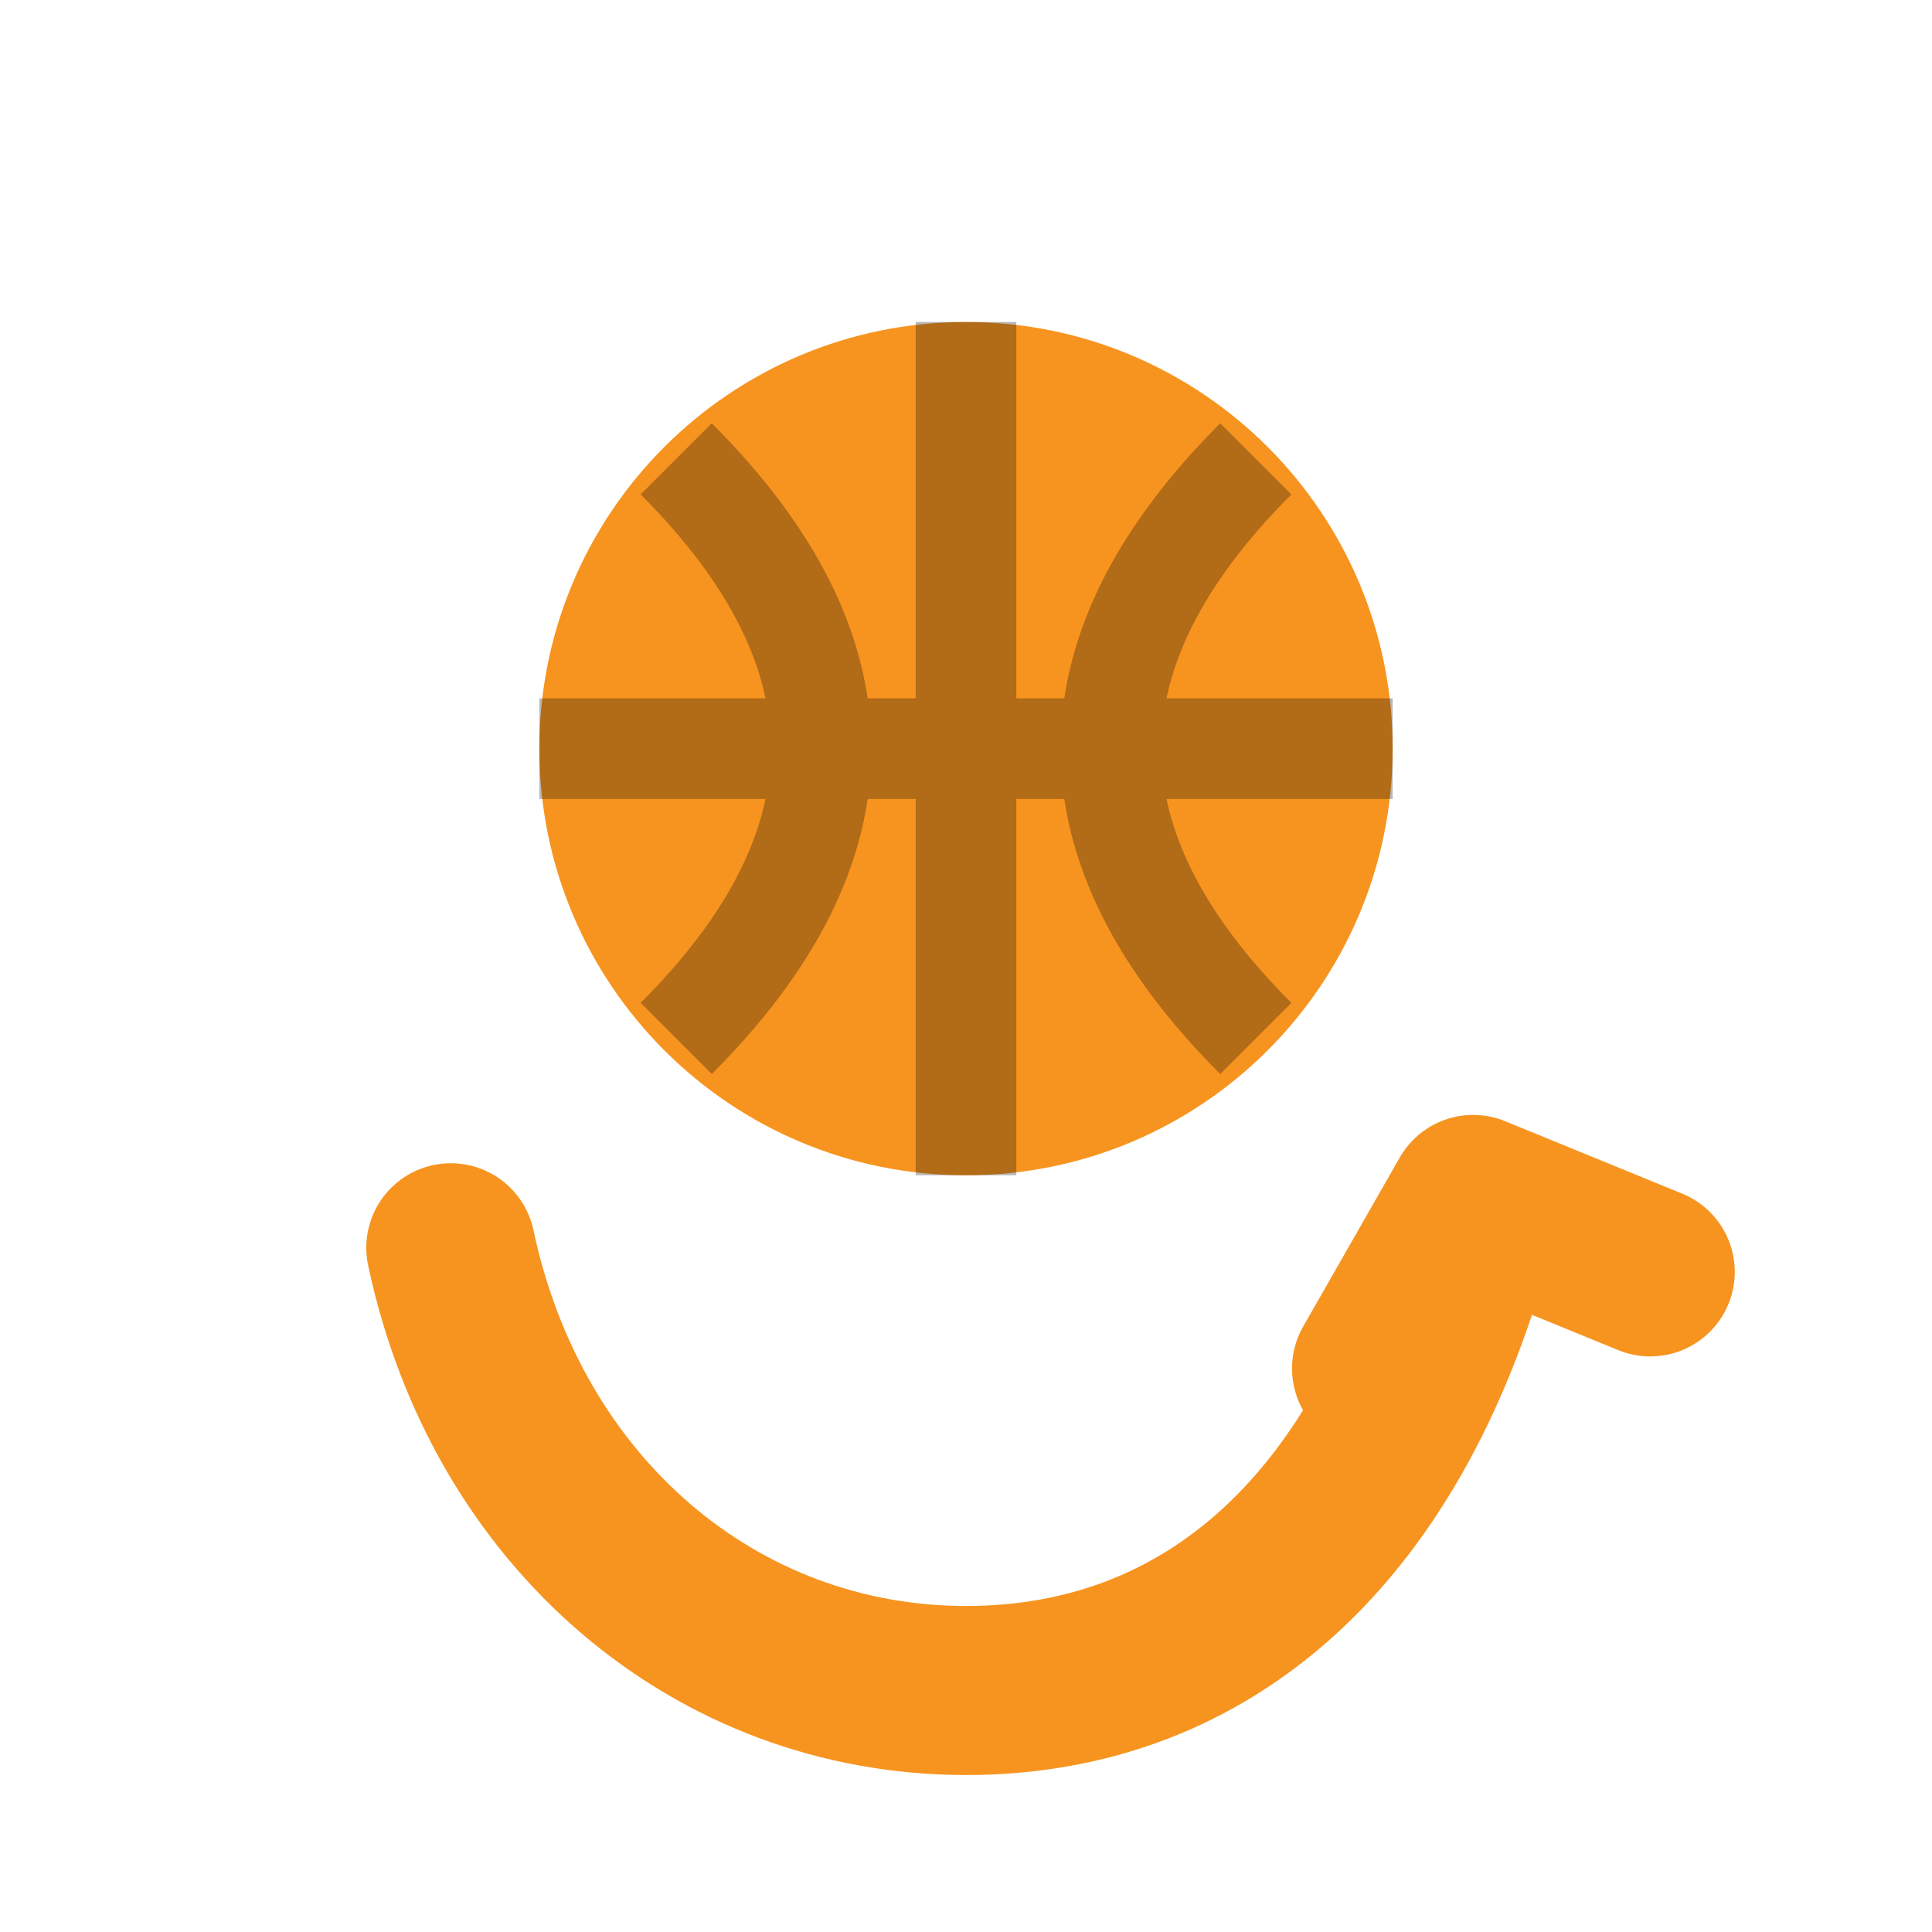
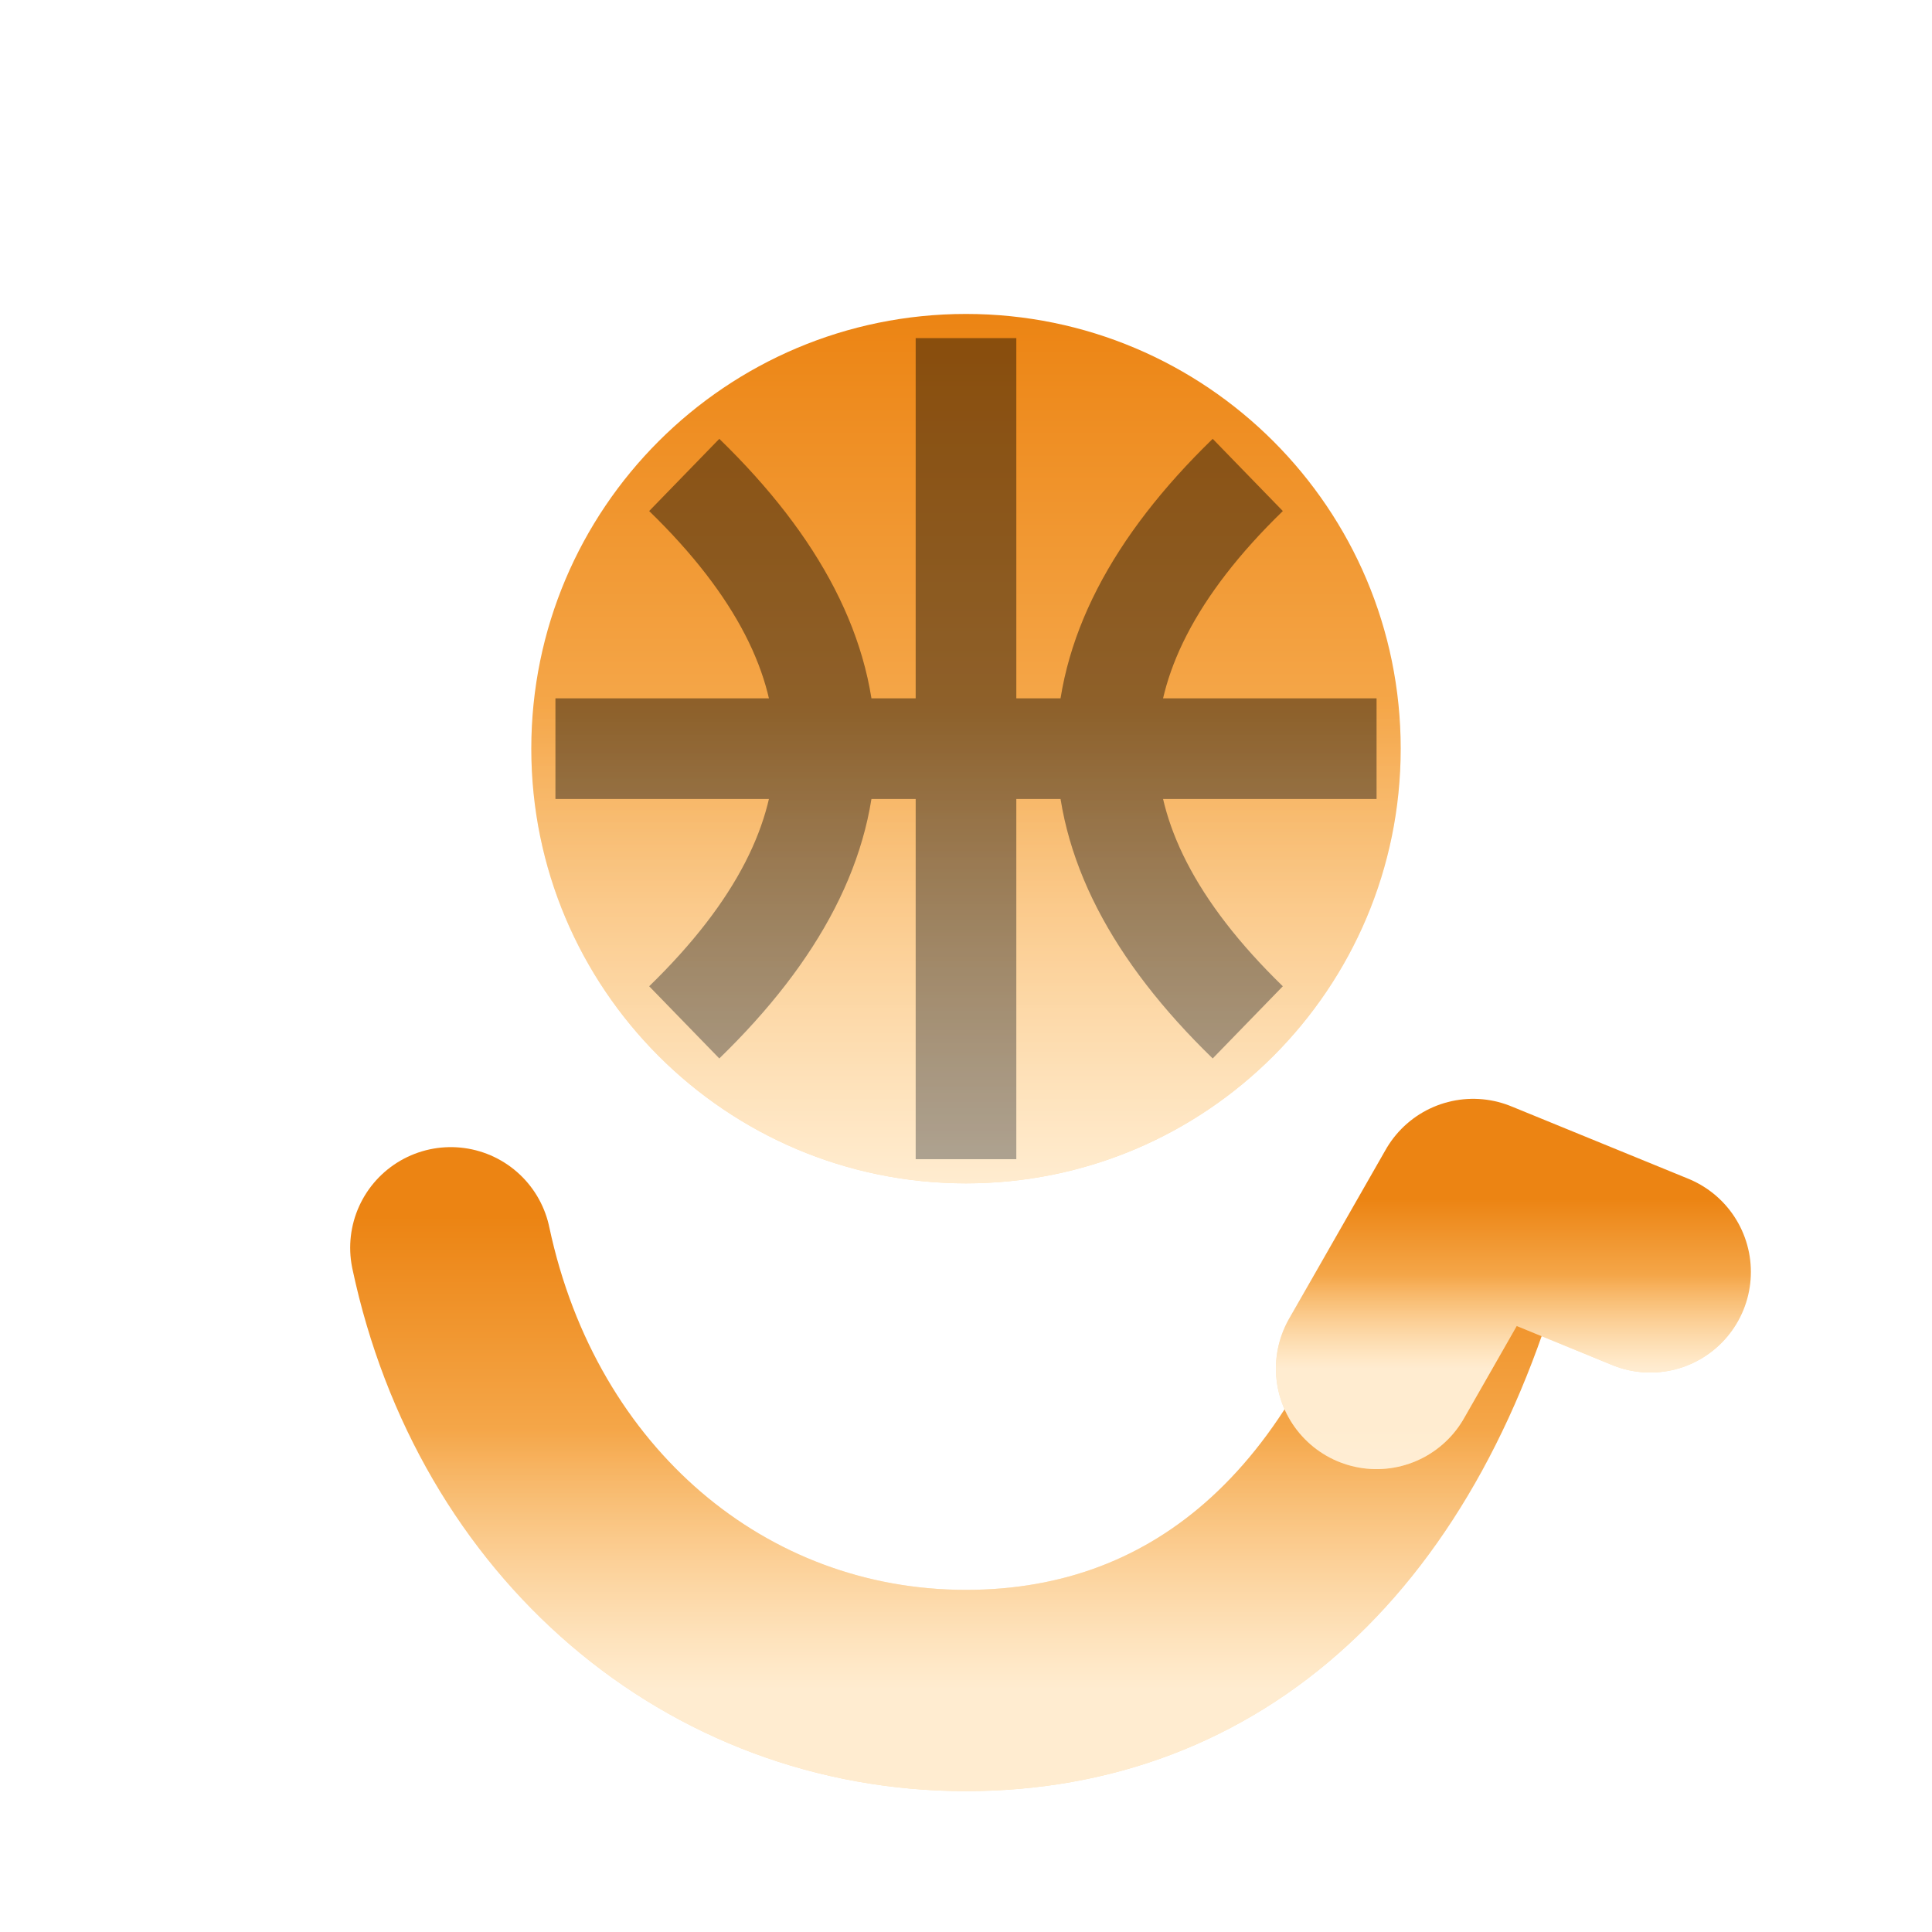
<svg xmlns="http://www.w3.org/2000/svg" viewBox="0 0 24 24" width="24" height="24">
-   <g transform="rotate(180 12 12)">
-     <circle cx="12" cy="14.7" r="5.3" fill="#F79420" />
-     <path d="M12 9.4 V20 M6.7 14.7 H17.3 M8.4 11.1 Q12 14.7 8.4 18.3 M15.6 11.1 Q12 14.7 15.6 18.3" fill="none" stroke="rgba(0,0,0,0.28)" stroke-width="1.25" />
-     <path d="M5.7 8.9 C6.7 5 9 3 12 3 C15.1 3 17.7 5.2 18.4 8.5" fill="none" stroke="#F79420" stroke-width="2.1" stroke-linecap="round" />
-     <path d="M5.7 9.1 L3.5 8.2 M5.7 9.1 L6.9 7" fill="none" stroke="#F79420" stroke-width="2.1" stroke-linecap="round" stroke-linejoin="round" />
+   <defs>
+     <linearGradient id="g-offensive_rebounding" x1="0" y1="0" x2="0" y2="1">
+       <stop offset="0" stop-color="#FFD08A" />
+       <stop offset="1" stop-color="#EC8413" />
+     </linearGradient>
+     <linearGradient id="hi-offensive_rebounding" x1="0" y1="0" x2="0" y2="1">
+       <stop offset="0" stop-color="#fff" stop-opacity="0.6" />
+       <stop offset="0.55" stop-color="#fff" stop-opacity="0" />
+     </linearGradient>
+   </defs>
+   <g>
+     <g transform="rotate(180 12 12)">
+       <circle cx="12" cy="14.7" r="5.4" fill="url(#g-offensive_rebounding)" />
+       <path d="M12 9.6 V19.8 M6.9 14.7 H17.1 M8.5 11.3 Q12 14.7 8.5 18.1 M15.5 11.3 Q12 14.7 15.5 18.1" fill="none" stroke="rgba(0,0,0,0.24)" stroke-width="1.25" />
+       <path d="M5.7 8.9 C6.7 5 9 3 12 3 C15.1 3 17.7 5.2 18.4 8.5" fill="none" stroke="url(#g-offensive_rebounding)" stroke-width="2.5" stroke-linecap="round" />
+       <path d="M5.7 9.1 L3.5 8.2 M5.7 9.1 L6.9 7" fill="none" stroke="url(#g-offensive_rebounding)" stroke-width="2.5" stroke-linecap="round" stroke-linejoin="round" />
+     </g>
+   </g>
+   <g>
+     <g transform="rotate(180 12 12)">
+       <circle cx="12" cy="14.7" r="5.4" fill="url(#hi-offensive_rebounding)" />
+       <path d="M12 9.6 V19.8 M6.9 14.7 H17.1 M8.5 11.3 Q12 14.7 8.5 18.1 M15.5 11.3 Q12 14.7 15.5 18.1" fill="none" stroke="rgba(0,0,0,0.24)" stroke-width="1.25" />
+       <path d="M5.7 8.9 C6.7 5 9 3 12 3 C15.1 3 17.7 5.2 18.4 8.5" fill="none" stroke="url(#hi-offensive_rebounding)" stroke-width="2.5" stroke-linecap="round" />
+       <path d="M5.7 9.1 L3.5 8.2 M5.7 9.1 L6.9 7" fill="none" stroke="url(#hi-offensive_rebounding)" stroke-width="2.5" stroke-linecap="round" stroke-linejoin="round" />
+     </g>
  </g>
</svg>
